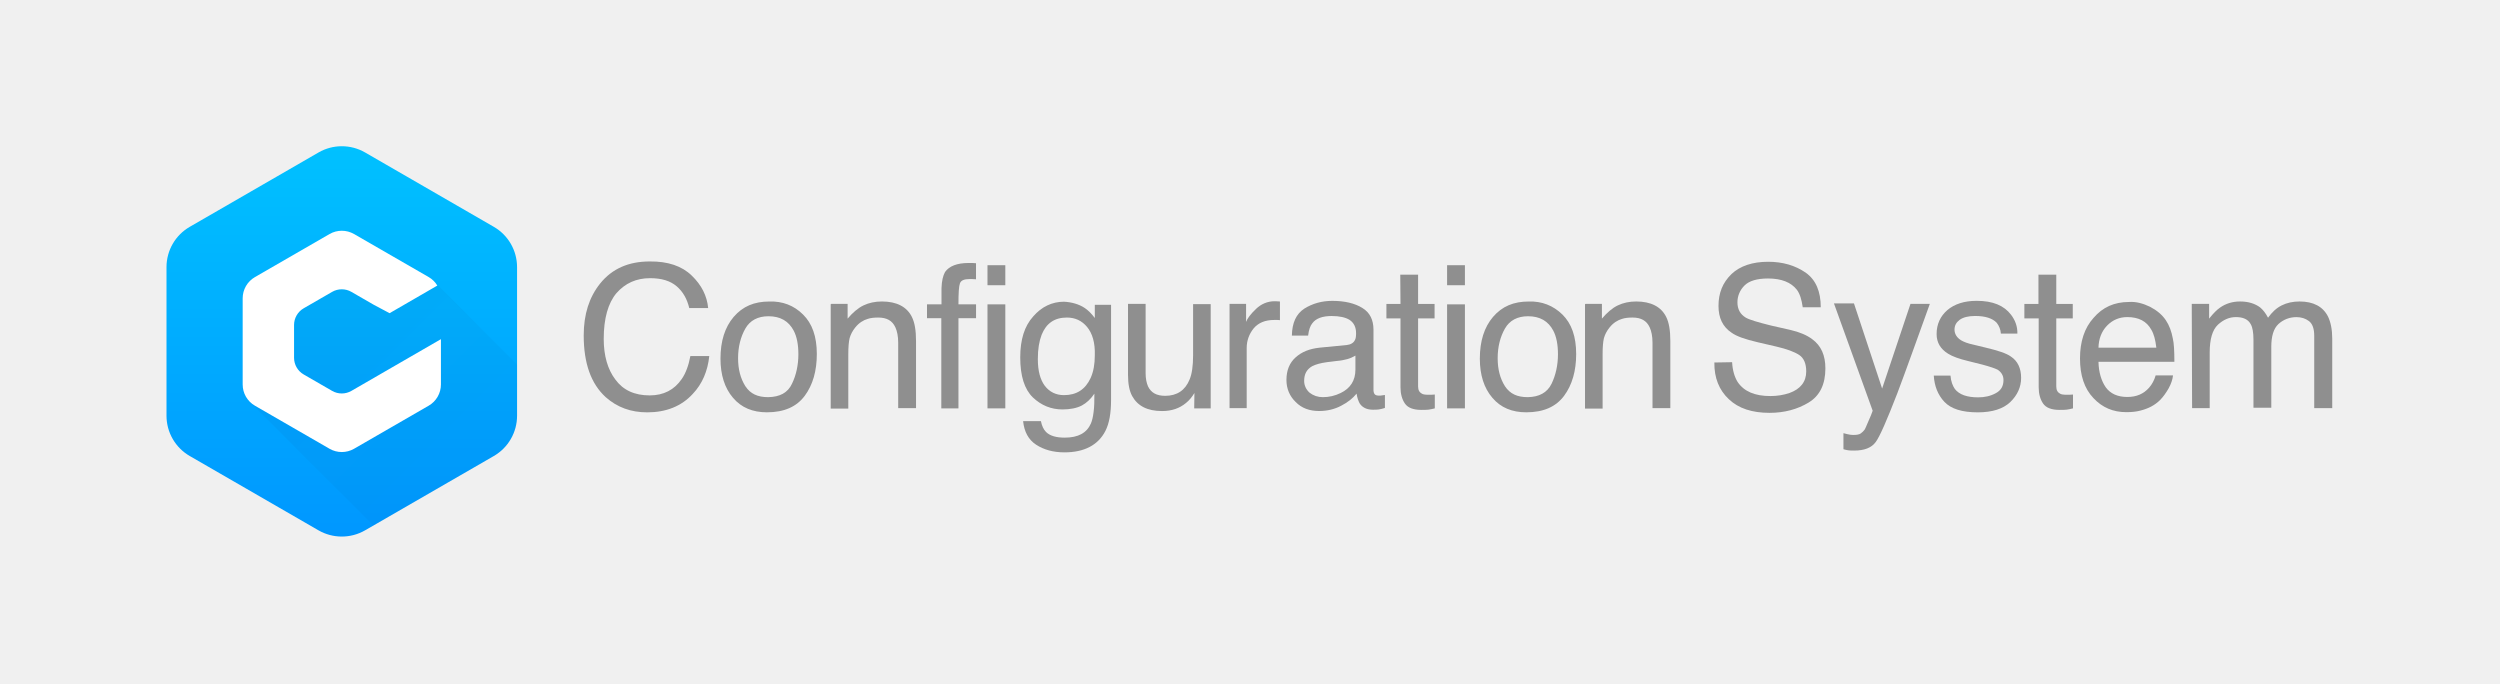
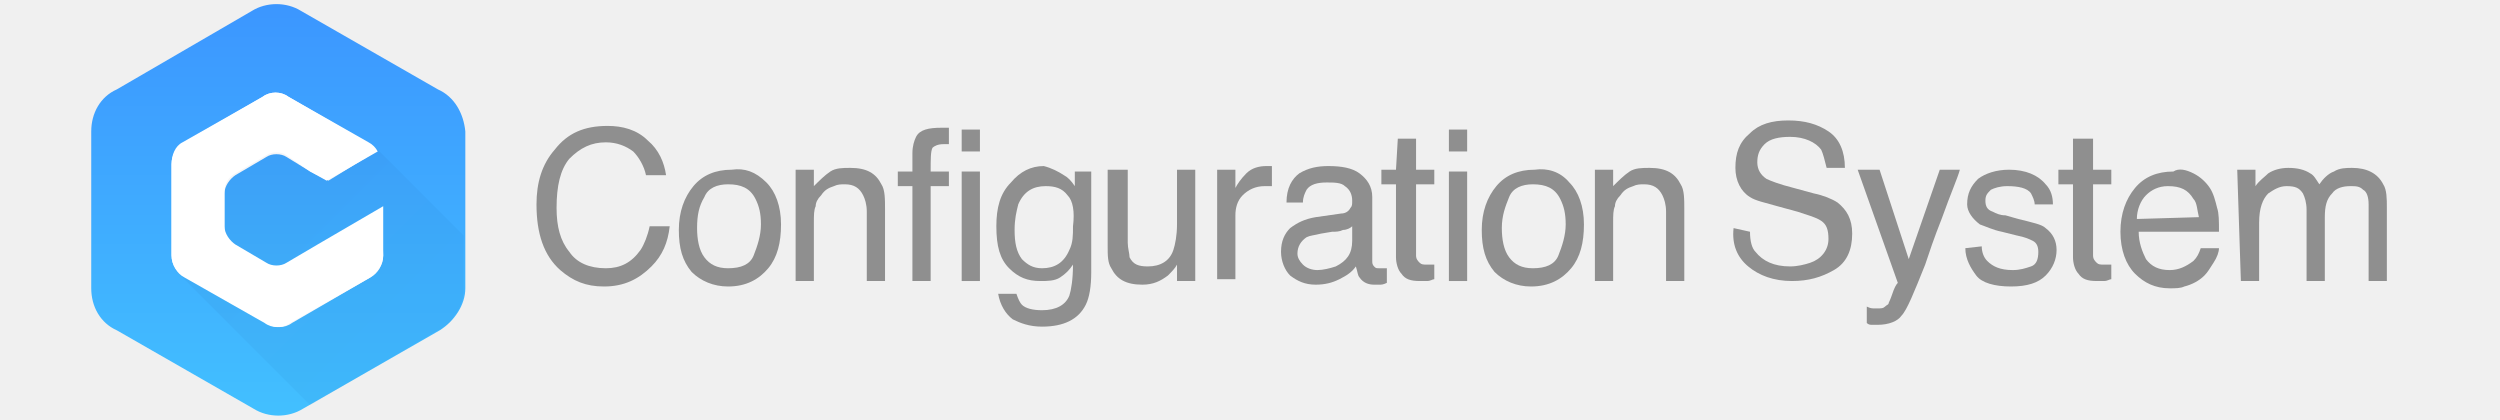
- <svg xmlns="http://www.w3.org/2000/svg" version="1.1" id="图层_1" x="0px" y="0px" viewBox="0 0 6534.5 1785.3" style="enable-background:new 0 0 6534.5 1785.3;" xml:space="preserve">
+ <svg xmlns="http://www.w3.org/2000/svg" version="1.1" id="图层_1" x="0px" y="0px" viewBox="0 0 137 23" style="enable-background:new 0 0 137 23;" xml:space="preserve">
  <style type="text/css">
- 	.st0{fill:url(#SVGID_1_);}
- 	.st1{opacity:5.000000e-02;fill:url(#SVGID_2_);enable-background:new    ;}
- 	.st2{fill:#FFFFFF;}
- 	.st3{fill:#8F8F8F;}
+ 	.st0{fill:#FFFFFF;}
+ 	.st1{fill:url(#SVGID_1_);}
+ 	.st2{fill:#8F8F8F;}
+ 	.st3{opacity:5.000000e-02;fill:url(#SVGID_2_);enable-background:new    ;}
+ 	.st4{display:none;}
+ 	.st5{display:inline;fill:#8F8F8F;}
</style>
-   <g id="图层_2_1_">
-     <linearGradient id="SVGID_1_" gradientUnits="userSpaceOnUse" x1="893.38" y1="1403.766" x2="893.38" y2="383.5" gradientTransform="matrix(1 0 0 -1 0 1786)">
-       <stop offset="0" style="stop-color:#00C1FF" />
-       <stop offset="1" style="stop-color:#0097FF" />
+   <g>
+     <circle class="st0" cx="15.2" cy="11.5" r="8.1" />
+     <linearGradient id="SVGID_1_" gradientUnits="userSpaceOnUse" x1="15.19" y1="-1419.119" x2="15.19" y2="-1441.836" gradientTransform="matrix(1 0 0 1 0 1442)">
+       <stop offset="1.652257e-03" style="stop-color:#42C0FF" />
+       <stop offset="1" style="stop-color:#3C96FF" />
    </linearGradient>
-     <path class="st0" d="M1290.6,592.8L954.3,398.5c-37.7-21.7-84.1-21.7-121.7,0L496.1,592.8c-37.7,21.7-60.9,61.9-60.9,105.4v388.4   c0,43.5,23.2,83.7,60.9,105.4l336.4,194.2c37.7,21.7,84.1,21.7,121.7,0l336.4-194.2c37.7-21.7,60.9-61.9,60.9-105.4V698.2   C1351.5,654.7,1328.3,614.5,1290.6,592.8z" />
-     <linearGradient id="SVGID_2_" gradientUnits="userSpaceOnUse" x1="788.874" y1="997.934" x2="1244.651" y2="542.167" gradientTransform="matrix(1 0 0 -1 0 1786)">
-       <stop offset="0" style="stop-color:#1B2D5E" />
-       <stop offset="1" style="stop-color:#004297" />
-     </linearGradient>
-     <path class="st1" d="M1351.5,1086.6V952.4l-213.6-213.6L874.8,729l-119.9,93l-109.1,221.3l330.3,330.3l314.5-181.6   c2.8-1.6,8.2-5.3,8.3-5.3c6.2-4.5,12.2-9.4,17.7-14.8c5-4.9,9.4-10.3,13.3-16.1C1343.9,1135.4,1351.5,1111.3,1351.5,1086.6z" />
-     <path class="st2" d="M993.6,978.3c-0.3,0.2-0.5,0.4-0.8,0.5l-74.3,42.9c-15.6,9-34.8,9-50.4,0l-74.3-42.9   c-15.6-9-25.2-25.6-25.2-43.6v-85.8c0-18,9.6-34.6,25.2-43.6l74.3-42.9c15.6-9,34.8-9,50.4,0l58.4,33.7l41.4,22l124.8-72.2   c-5.6-9.2-13.3-16.8-22.6-22.2L925.4,611.7c-19.8-11.4-44.2-11.4-64,0L666.3,724.3c-19.8,11.4-32,32.6-32,55.5V1005   c0,22.9,12.2,44,32,55.4l195.1,112.6c19.8,11.4,44.2,11.4,64,0l195.1-112.6c19.8-11.4,32-32.6,32-55.4V886.5L993.6,978.3z" />
+     <path class="st1" d="M24,4.9l-7.5-4.3c-0.8-0.5-1.9-0.5-2.7,0L6.4,4.9C5.5,5.3,5,6.2,5,7.2v8.6c0,1,0.5,1.9,1.4,2.3l7.5,4.3   c0.8,0.5,1.9,0.5,2.7,0l7.5-4.3c0.8-0.5,1.4-1.4,1.4-2.3V7.2C25.4,6.2,24.9,5.3,24,4.9z M21,14c0,0.5-0.3,1-0.7,1.2l-4.3,2.5   c-0.4,0.3-1,0.3-1.4,0l-4.3-2.5C9.7,15,9.4,14.5,9.4,14V9c0-0.5,0.3-1,0.7-1.2l4.3-2.5c0.4-0.3,1-0.3,1.4,0l4.3,2.5   c0.2,0.1,0.4,0.3,0.5,0.5L18,9.9L17,9.4l-1.3-0.8c-0.3-0.2-0.8-0.2-1.1,0l-1.7,1c-0.3,0.2-0.6,0.6-0.6,1v1.9c0,0.4,0.2,0.8,0.6,1   l1.7,1c0.3,0.2,0.8,0.2,1.1,0l1.7-1c0,0,0,0,0,0l3.5-2L21,14L21,14z" />
  </g>
-   <path class="st3" d="M1807.9,720.2c25.9,24.7,40.2,53.5,43.1,85.1h-49.4c-5.7-24.1-16.7-43.1-32.8-56.9  c-16.7-14.4-39.7-21.3-69.6-21.3c-36.2,0-65,13.2-87.9,39.1c-21.8,25.9-33.3,66.1-33.3,119.6c0,43.7,10.3,79.9,30.5,106.3  c20.1,27.6,50,41.4,89.7,41.4c36.2,0,64.4-14.4,83.9-43.1c10.3-14.9,17.8-35.1,22.4-59.8h49.4c-4,39.1-18.4,73-43.1,98.9  c-29.3,32.2-69.6,48.3-119,48.3c-43.1,0-78.7-13.2-108.6-39.7c-38.5-35.1-57.5-88.5-57.5-161.5c0-55.2,14.4-100,43.1-135.7  c31-38.5,74.2-57.5,129.3-57.5C1745.9,682.8,1782.7,695.5,1807.9,720.2z" />
-   <path class="st3" d="M2098.8,821.9c24.1,23.6,36.2,57.5,36.2,103.5c0,43.7-10.3,80.5-31.6,109.2s-54,43.1-98.9,43.1  c-36.8,0-66.7-12.1-88.5-37.9c-21.8-25.3-32.8-59.8-32.8-102.3c0-46,11.5-82.2,34.5-109.2c23.6-27.6,54-40.2,93.1-40.2  C2045.3,786.9,2075.2,798.4,2098.8,821.9z M2070.1,1003c10.9-22.4,16.7-48.9,16.7-77c0-25.3-4-46-12.1-61.5  c-13.2-25.3-35.1-37.9-66.1-37.9c-27.6,0-48.3,10.9-60.4,32.2c-12.1,21.3-19,47.1-19,77.6c0,28.7,6.3,52.9,19,73  c13.2,20.1,32.2,28.7,59.8,28.7C2038.4,1037.5,2059.1,1026.6,2070.1,1003z" />
-   <path class="st3" d="M2172.4,794.3h43.1v38.5c13.2-15.5,27-27.6,41.4-34.5s30.5-10.3,48.3-10.3c38.5,0,65,13.8,78.2,40.2  c7.5,14.9,10.9,35.6,10.9,63.2v175.3h-46.6V895.5c0-16.7-2.9-30.5-7.5-40.2c-8-17.2-22.4-25.3-44.8-25.3c-10.9,0-20.1,1.1-27,3.4  c-12.1,3.4-23.6,10.9-32.8,22.4c-7.5,9.2-12.1,18.4-14.9,28.2c-2.3,9.8-3.4,23.6-3.4,41.4V1068h-46v-273h1.1V794.3z" />
-   <path class="st3" d="M2470.1,711c10.9-15.5,31.6-23.6,61.5-23.6c2.9,0,6.3,0,9.2,0c2.9,0,6.9,0.6,10.3,0.6v42c-4.6,0-8-0.6-10.3-0.6  c-2.3,0-4,0-6.3,0c-14.4,0-22.4,3.4-25.3,10.9c-2.9,7.5-4,25.3-4,55.2h46v36.2h-46v235.7h-44.8V831.7H2423v-36.2h37.9V753  C2461.5,734,2465,720.2,2470.1,711z" />
-   <path class="st3" d="M2581.1,693.2h46.6v52.3h-46.6V693.2z M2581.1,795.5h46.6v271.9h-46.6V795.5z" />
-   <path class="st3" d="M2835.7,805.3c9.2,6.3,17.2,14.4,25.9,25.9v-34.5h42.5V1045c0,34.5-4.6,61.5-14.9,81.6  c-19,36.8-55.2,55.8-106.9,55.8c-29.3,0-54-6.9-74.2-20.1c-20.1-13.2-31-33.9-33.9-61.5h46.6c2.3,12.1,6.9,21.8,13.2,28.2  c10.3,10.3,27,14.9,48.9,14.9c35.1,0,57.5-12.1,68.4-36.8c6.3-14.4,9.8-40.2,9.2-78.2c-9.2,13.8-20.1,24.1-32.8,31  c-13.2,6.9-30.5,10.3-50.6,10.3c-29.3,0-55.2-10.3-77.6-31.6c-21.8-21.3-32.8-55.8-32.8-104.6c0-46,10.9-81.6,33.9-106.9  c21.8-25.3,49.4-38.5,80.5-38.5C2801.2,789.7,2820.2,794.9,2835.7,805.3z M2841.5,854.7c-13.8-16.7-31.6-24.7-52.9-24.7  c-32.2,0-54,14.9-66.1,45.4c-6.3,16.7-9.8,36.8-9.8,63.2c0,31,6.3,54,18.4,70.1c12.1,15.5,28.7,24.1,50,24.1  c32.8,0,55.8-14.9,69.6-44.8c7.5-16.7,10.9-36.2,10.9-59.2C2862.7,896.1,2855.3,871.4,2841.5,854.7z" />
-   <path class="st3" d="M2994.4,794.3v181.1c0,13.8,2.3,25.3,6.3,34.5c8,16.7,22.4,24.7,44.8,24.7c31,0,52.3-14.4,63.8-42.5  c6.3-14.9,9.2-36.2,9.2-63.2V794.9h46v272.5h-43.1l0.6-40.2c-6.3,10.3-13.2,19-21.8,25.9c-17.2,14.4-37.9,21.3-62.7,21.3  c-38.5,0-63.8-13.2-78.2-39.1c-7.5-13.8-10.9-32.2-10.9-55.8V794.3L2994.4,794.3L2994.4,794.3z" />
-   <path class="st3" d="M3213.9,794.3h43.1v47.1c3.4-9.2,12.1-20.7,25.9-33.9c13.8-13.2,30.5-20.1,48.3-20.1c0.6,0,2.3,0,4,0  s5.7,0.6,10.3,0.6v48.9c-2.9-0.6-5.7-0.6-7.5-0.6c-2.3,0-4.6,0-7.5,0c-23.6,0-41.4,7.5-53.5,21.8c-12.1,14.9-18.4,32.2-18.4,51.7  v156.9h-44.8V794.3L3213.9,794.3z" />
-   <path class="st3" d="M3520.3,901.8c10.3-1.1,17.8-5.7,21.3-13.2c2.3-4,2.9-10.3,2.9-17.8c0-15.5-5.7-27-16.7-34.5  c-10.9-6.9-27-10.3-47.1-10.3c-24.1,0-41.4,6.3-50.6,19c-5.7,6.9-9.2,17.8-10.9,32.2h-42.5c0.6-33.9,11.5-56.9,32.8-70.7  c21.3-13.2,45.4-20.1,73-20.1c32.2,0,58.6,6.3,78.2,18.4c20.1,12.1,29.3,31.6,29.3,56.9v156.9c0,4.6,0.6,8,2.9,11.5  c2.3,2.9,6.3,4,12.1,4c2.3,0,4,0,6.9-0.6c2.9-0.6,5.7-0.6,8-1.1v33.9c-6.9,2.3-12.1,3.4-16.7,4c-3.4,0.6-9.2,0.6-14.9,0.6  c-15.5,0-27.6-5.7-34.5-16.7c-3.4-6.3-6.3-14.4-8-25.3c-9.8,12.1-22.4,22.4-40.2,31.6c-17.2,9.2-36.8,13.8-57.5,13.8  c-25.3,0-46-7.5-61.5-23.6c-15.5-14.9-24.1-34.5-24.1-57.5c0-25.3,8-44.8,24.1-59.2c16.1-14.4,36.2-22.4,62.7-25.3L3520.3,901.8z   M3423.2,1026.6c9.8,7.5,21.3,11.5,34.5,11.5c15.5,0,31.6-3.4,46.6-10.9c25.3-12.1,38.5-32.8,38.5-60.9v-36.8  c-5.7,3.4-13.2,6.9-21.3,9.2c-9.2,2.3-17.2,4-25.9,4.6l-27.6,3.4c-16.7,2.3-28.7,5.7-37.9,10.3c-14.4,8-21.3,20.7-21.3,38.5  C3408.8,1007.6,3414,1018.5,3423.2,1026.6z" />
-   <path class="st3" d="M3660,717.9h46.6v76.5h43.1v37.9h-43.1v177.6c0,9.8,3.4,15.5,9.8,19c3.4,2.3,9.8,2.9,17.8,2.9  c2.3,0,4.6,0,6.9,0c2.9,0,5.7-0.6,9.2-0.6v36.2c-5.7,1.1-10.9,2.9-16.7,3.4c-5.7,0.6-11.5,0.6-18.4,0.6c-21.3,0-35.6-5.7-43.1-16.7  c-7.5-10.9-11.5-25.3-11.5-42.5V832.3h-36.8v-37.9h36.8L3660,717.9L3660,717.9z" />
-   <path class="st3" d="M3782.4,693.2h46.6v52.3h-46.6V693.2z M3782.4,795.5h46.6v271.9h-46.6V795.5z" />
-   <path class="st3" d="M4083.6,821.9c24.1,23.6,36.2,57.5,36.2,103.5c0,43.7-10.3,80.5-31.6,109.2s-54,43.1-98.9,43.1  c-36.8,0-66.7-12.1-88.5-37.9c-21.8-25.3-32.8-59.8-32.8-102.3c0-46,11.5-82.2,34.5-109.2c23.6-27.6,54-40.2,93.1-40.2  C4029.6,786.9,4059.5,798.4,4083.6,821.9z M4055.5,1003c10.9-22.4,16.7-48.9,16.7-77c0-25.3-4-46-12.1-61.5  c-13.2-25.3-35.1-37.9-66.1-37.9c-27.6,0-48.3,10.9-60.4,32.2s-19,47.1-19,77.6c0,28.7,6.3,52.9,19,73  c13.2,20.1,32.2,28.7,59.8,28.7C4022.7,1037.5,4044,1026.6,4055.5,1003z" />
-   <path class="st3" d="M4144,794.3h43.1v38.5c13.2-15.5,27-27.6,41.4-34.5c14.4-6.9,30.5-10.3,48.3-10.3c38.5,0,65,13.8,78.2,40.2  c7.5,14.9,10.9,35.6,10.9,63.2v175.3h-46.6V895.5c0-16.7-2.9-30.5-7.5-40.2c-8-17.2-22.4-25.3-44.8-25.3c-10.9,0-20.1,1.1-27,3.4  c-12.1,3.4-23.6,10.9-32.8,22.4c-7.5,9.2-12.1,18.4-14.9,28.2c-2.3,9.8-3.4,23.6-3.4,41.4V1068h-46v-273h1.1L4144,794.3L4144,794.3z  " />
-   <path class="st3" d="M4527.4,946.7c1.1,21.3,6.3,38.5,14.4,51.7c16.7,24.7,44.8,36.8,85.6,36.8c18.4,0,35.1-2.9,50-8  c28.7-10.3,43.7-29.3,43.7-56.3c0-20.7-6.3-35.1-18.4-43.1c-12.1-8-32.2-15.5-59.2-21.8l-49.4-11.5c-32.2-7.5-55.2-15.5-67.8-24.7  c-23.6-15.5-34.5-39.1-34.5-70.1c0-33.9,10.9-60.9,33.9-83.3c22.4-21.3,55.2-32.2,96-32.2c38.5,0,70.7,9.8,97.7,28.2  c27,19,39.7,49.4,39.7,90.8h-47.1c-2.9-20.1-7.5-35.6-15.5-46c-14.9-19-39.7-29.3-75.3-29.3c-28.7,0-49.4,6.3-61.5,18.4  c-12.1,12.1-18.4,27.6-18.4,43.7c0,18.4,7.5,31.6,21.8,40.2c9.8,5.7,31.6,12.1,66.1,20.7l50.6,11.5c24.7,5.7,43.1,13.8,56.9,24.1  c23.6,17.2,34.5,42.5,34.5,76.5c0,41.4-14.4,71.3-43.7,89.1c-29.3,17.8-63.8,27-102.3,27c-45.4,0-81-11.5-106.3-35.6  c-25.3-23.6-38.5-55.8-37.9-96L4527.4,946.7L4527.4,946.7z" />
-   <path class="st3" d="M4993.6,794.3h50.6c-6.3,17.2-20.7,57.5-43.1,119.6c-16.7,46.6-31,85.1-42,114.4c-27,69.6-45.4,112.1-56.3,127  s-29.3,22.4-56.3,22.4c-6.3,0-11.5,0-14.9-0.6c-3.4-0.6-7.5-1.1-13.2-2.9v-42c8,2.3,13.8,3.4,17.2,4c3.4,0.6,6.9,0.6,9.8,0.6  c8,0,14.4-1.1,18.4-4c4-2.9,7.5-6.3,10.3-10.3c0.6-1.1,4-8,9.2-20.7c5.7-12.1,9.2-21.8,11.5-28.2l-101.2-280.5h52.3l73.6,222.5  L4993.6,794.3z" />
-   <path class="st3" d="M5098.2,981.7c1.1,14.9,5.7,27,11.5,35.1c11.5,14.9,32.2,21.8,60.9,21.8c17.2,0,32.2-3.4,46-10.9  c13.8-7.5,20.1-18.4,20.1-34.5c0-11.5-5.7-20.7-15.5-27c-6.9-3.4-20.1-8-39.7-13.2l-36.8-9.2c-23.6-5.7-41.4-12.1-52.3-19  c-20.1-12.1-30.5-29.3-30.5-51.7c0-25.9,9.8-46.6,28.2-62.7c18.4-15.5,43.7-24.1,76.5-24.1c42,0,71.3,12.1,89.7,36.2  c11.5,14.9,17.2,31.6,16.7,49.4h-43.1c-0.6-10.3-4.6-20.1-10.9-28.2c-10.9-11.5-29.3-17.8-56.3-17.8c-17.8,0-31,3.4-40.2,9.8  c-9.2,6.9-13.8,14.9-13.8,25.9c0,11.5,6.3,21.3,17.8,28.2c6.9,4,17.2,8,31,10.9l31,7.5c33.9,8,56.3,15.5,67.3,23.6  c17.8,11.5,27,30.5,27,55.8c0,24.1-9.8,45.4-28.2,63.2c-18.4,17.8-47.1,27-85.1,27c-41.4,0-70.1-9.2-87.4-27.6  c-17.2-18.4-25.9-41.4-27.6-68.4h44.8l0,0L5098.2,981.7L5098.2,981.7z" />
-   <path class="st3" d="M5328.1,717.9h46.6v76.5h43.1v37.9h-43.1v177.6c0,9.8,3.4,15.5,9.8,19c3.4,2.3,9.8,2.9,17.8,2.9  c2.3,0,4.6,0,6.9,0c2.9,0,5.7-0.6,9.2-0.6v36.2c-5.7,1.1-10.9,2.9-16.7,3.4c-5.7,0.6-11.5,0.6-18.4,0.6c-21.3,0-35.6-5.7-43.1-16.7  s-11.5-25.3-11.5-42.5V832.3h-37.4v-37.9h36.8V717.9L5328.1,717.9z" />
-   <path class="st3" d="M5619.6,801.8c17.8,9.2,31.6,20.7,41.4,35.1c9.2,13.8,14.9,29.3,18.4,48.3c2.9,12.1,4,32.8,4,60.4H5485  c0.6,27.6,7.5,50,19,66.7c12.1,16.7,31,25.3,56.3,25.3c24.1,0,42.5-8,56.9-24.1c8-9.2,13.8-20.1,17.2-32.2h45.4  c-1.1,10.3-4.6,21.3-11.5,33.9c-6.9,12.1-14.4,22.4-22.4,30.5c-13.8,13.8-31,22.4-51.7,27.6c-10.9,2.9-23.6,4-36.8,4  c-33.9,0-62.7-12.1-85.6-36.8c-23.6-24.7-35.1-59.2-35.1-103.5c0-43.7,11.5-79.9,35.6-106.3c23.6-27.6,54-41.4,92.5-41.4  C5583.3,788,5601.7,793.2,5619.6,801.8z M5636.2,908.7c-2.3-20.1-6.3-35.6-13.2-47.1c-12.1-21.8-32.8-32.8-62.7-32.8  c-20.7,0-38.5,7.5-52.9,22.4c-14.4,14.9-21.8,34.5-22.4,57.5L5636.2,908.7L5636.2,908.7z" />
-   <path class="st3" d="M5728.8,794.3h45.4v38.5c10.9-13.8,20.7-23.6,29.3-29.3c14.9-10.3,32.2-15.5,51.7-15.5  c21.8,0,39.1,5.7,52.3,15.5c7.5,6.3,14.4,14.9,20.7,27c10.3-14.4,21.8-25.3,35.6-32.2s29.3-10.3,46.6-10.3  c36.2,0,61.5,13.2,74.7,39.7c6.9,14.4,10.9,33.9,10.9,57.5v181.6h-47.1V877.1c0-17.8-4.6-31-13.8-37.9s-20.1-10.3-32.8-10.3  c-17.8,0-33.9,6.3-46.6,17.8c-13.2,12.1-19,32.2-19,60.4v158.6h-46.6V888c0-18.4-2.3-32.2-6.9-40.2c-6.9-13.2-20.1-19-39.1-19  c-17.2,0-32.8,6.9-47.1,20.1c-14.4,13.8-21.3,37.9-21.3,73v144.9h-46L5728.8,794.3L5728.8,794.3z" />
+   <path class="st2" d="M35.5,7.7c0.6,0.5,0.9,1.2,1,1.9h-1.1c-0.1-0.5-0.4-1-0.7-1.3c-0.4-0.3-0.9-0.5-1.5-0.5c-0.8,0-1.4,0.3-2,0.9  c-0.5,0.6-0.7,1.5-0.7,2.7c0,1,0.2,1.8,0.7,2.4c0.4,0.6,1.1,0.9,2,0.9c0.8,0,1.4-0.3,1.9-1c0.2-0.3,0.4-0.8,0.5-1.3h1.1  c-0.1,0.9-0.4,1.6-1,2.2c-0.7,0.7-1.5,1.1-2.6,1.1c-1,0-1.7-0.3-2.4-0.9c-0.9-0.8-1.3-2-1.3-3.6c0-1.2,0.3-2.2,1-3  c0.7-0.9,1.6-1.3,2.9-1.3C34.1,6.9,34.9,7.1,35.5,7.7z" />
+   <path class="st2" d="M42,10c0.5,0.5,0.8,1.3,0.8,2.3c0,1-0.2,1.8-0.7,2.4c-0.5,0.6-1.2,1-2.2,1c-0.8,0-1.5-0.3-2-0.8  c-0.5-0.6-0.7-1.3-0.7-2.3c0-1,0.3-1.8,0.8-2.4c0.5-0.6,1.2-0.9,2.1-0.9C40.8,9.2,41.4,9.4,42,10z M41.3,14c0.2-0.5,0.4-1.1,0.4-1.7  c0-0.6-0.1-1-0.3-1.4c-0.3-0.6-0.8-0.8-1.5-0.8c-0.6,0-1.1,0.2-1.3,0.7c-0.3,0.5-0.4,1-0.4,1.7c0,0.6,0.1,1.2,0.4,1.6  c0.3,0.4,0.7,0.6,1.3,0.6C40.6,14.7,41.1,14.5,41.3,14z" />
+   <path class="st2" d="M43.6,9.3h1v0.9c0.3-0.3,0.6-0.6,0.9-0.8c0.3-0.2,0.7-0.2,1.1-0.2c0.9,0,1.4,0.3,1.7,0.9  c0.2,0.3,0.2,0.8,0.2,1.4v3.9h-1v-3.8c0-0.4-0.1-0.7-0.2-0.9c-0.2-0.4-0.5-0.6-1-0.6c-0.2,0-0.4,0-0.6,0.1c-0.3,0.1-0.5,0.2-0.7,0.5  c-0.2,0.2-0.3,0.4-0.3,0.6c-0.1,0.2-0.1,0.5-0.1,0.9v3.2h-1L43.6,9.3L43.6,9.3L43.6,9.3z" />
+   <path class="st2" d="M50.2,7.5C50.4,7.1,50.9,7,51.6,7c0.1,0,0.1,0,0.2,0s0.2,0,0.2,0v0.9c-0.1,0-0.2,0-0.2,0c-0.1,0-0.1,0-0.1,0  c-0.3,0-0.5,0.1-0.6,0.2C51,8.3,51,8.7,51,9.4h1v0.8h-1v5.2h-1v-5.2h-0.8V9.4H50V8.4C50,8,50.1,7.7,50.2,7.5z" />
+   <path class="st2" d="M52.7,7.1h1v1.2h-1V7.1z M52.7,9.4h1v6h-1V9.4z" />
+   <path class="st2" d="M58.3,9.6c0.2,0.1,0.4,0.3,0.6,0.6V9.4h0.9v5.5c0,0.8-0.1,1.4-0.3,1.8c-0.4,0.8-1.2,1.2-2.4,1.2  c-0.7,0-1.2-0.2-1.6-0.4c-0.4-0.3-0.7-0.8-0.8-1.4h1c0.1,0.3,0.2,0.5,0.3,0.6c0.2,0.2,0.6,0.3,1.1,0.3c0.8,0,1.3-0.3,1.5-0.8  c0.1-0.3,0.2-0.9,0.2-1.7c-0.2,0.3-0.4,0.5-0.7,0.7c-0.3,0.2-0.7,0.2-1.1,0.2c-0.7,0-1.2-0.2-1.7-0.7c-0.5-0.5-0.7-1.2-0.7-2.3  c0-1,0.2-1.8,0.8-2.4c0.5-0.6,1.1-0.9,1.8-0.9C57.6,9.2,58,9.4,58.3,9.6z M58.5,10.7c-0.3-0.4-0.7-0.5-1.2-0.5c-0.7,0-1.2,0.3-1.5,1  c-0.1,0.4-0.2,0.8-0.2,1.4c0,0.7,0.1,1.2,0.4,1.6c0.3,0.3,0.6,0.5,1.1,0.5c0.7,0,1.2-0.3,1.5-1c0.2-0.4,0.2-0.8,0.2-1.3  C58.9,11.6,58.8,11,58.5,10.7z" />
+   <path class="st2" d="M61.8,9.3v4c0,0.3,0.1,0.6,0.1,0.8c0.2,0.4,0.5,0.5,1,0.5c0.7,0,1.2-0.3,1.4-0.9c0.1-0.3,0.2-0.8,0.2-1.4v-3h1  v6.1h-1l0-0.9c-0.1,0.2-0.3,0.4-0.5,0.6c-0.4,0.3-0.8,0.5-1.4,0.5c-0.9,0-1.4-0.3-1.7-0.9c-0.2-0.3-0.2-0.7-0.2-1.2V9.3L61.8,9.3  L61.8,9.3z" />
+   <path class="st2" d="M66.7,9.3h1v1c0.1-0.2,0.3-0.5,0.6-0.8c0.3-0.3,0.7-0.4,1.1-0.4c0,0,0.1,0,0.1,0s0.1,0,0.2,0v1.1  c-0.1,0-0.1,0-0.2,0c-0.1,0-0.1,0-0.2,0c-0.5,0-0.9,0.2-1.2,0.5c-0.3,0.3-0.4,0.7-0.4,1.1v3.5h-1V9.3L66.7,9.3z" />
+   <path class="st2" d="M73.5,11.7c0.2,0,0.4-0.1,0.5-0.3c0.1-0.1,0.1-0.2,0.1-0.4c0-0.3-0.1-0.6-0.4-0.8c-0.2-0.2-0.6-0.2-1-0.2  c-0.5,0-0.9,0.1-1.1,0.4c-0.1,0.2-0.2,0.4-0.2,0.7h-0.9c0-0.8,0.3-1.3,0.7-1.6c0.5-0.3,1-0.4,1.6-0.4c0.7,0,1.3,0.1,1.7,0.4  c0.4,0.3,0.7,0.7,0.7,1.3v3.5c0,0.1,0,0.2,0.1,0.3c0.1,0.1,0.1,0.1,0.3,0.1c0.1,0,0.1,0,0.2,0s0.1,0,0.2,0v0.8  c-0.2,0.1-0.3,0.1-0.4,0.1c-0.1,0-0.2,0-0.3,0c-0.3,0-0.6-0.1-0.8-0.4c-0.1-0.1-0.1-0.3-0.2-0.6c-0.2,0.3-0.5,0.5-0.9,0.7  c-0.4,0.2-0.8,0.3-1.3,0.3c-0.6,0-1-0.2-1.4-0.5c-0.3-0.3-0.5-0.8-0.5-1.3c0-0.6,0.2-1,0.5-1.3c0.4-0.3,0.8-0.5,1.4-0.6L73.5,11.7z   M71.4,14.5c0.2,0.2,0.5,0.3,0.8,0.3c0.3,0,0.7-0.1,1-0.2c0.6-0.3,0.9-0.7,0.9-1.4v-0.8c-0.1,0.1-0.3,0.2-0.5,0.2  c-0.2,0.1-0.4,0.1-0.6,0.1l-0.6,0.1c-0.4,0.1-0.6,0.1-0.8,0.2c-0.3,0.2-0.5,0.5-0.5,0.9C71.1,14.1,71.2,14.3,71.4,14.5z" />
+   <path class="st2" d="M76.6,7.6h1v1.7h1v0.8h-1v3.9c0,0.2,0.1,0.3,0.2,0.4c0.1,0.1,0.2,0.1,0.4,0.1c0.1,0,0.1,0,0.2,0  c0.1,0,0.1,0,0.2,0v0.8c-0.1,0-0.2,0.1-0.4,0.1c-0.1,0-0.3,0-0.4,0c-0.5,0-0.8-0.1-1-0.4c-0.2-0.2-0.3-0.6-0.3-0.9v-4h-0.8V9.3h0.8  L76.6,7.6L76.6,7.6z" />
+   <path class="st2" d="M79.4,7.1h1v1.2h-1V7.1z M79.4,9.4h1v6h-1V9.4z" />
+   <path class="st2" d="M86,10c0.5,0.5,0.8,1.3,0.8,2.3c0,1-0.2,1.8-0.7,2.4s-1.2,1-2.2,1c-0.8,0-1.5-0.3-2-0.8  c-0.5-0.6-0.7-1.3-0.7-2.3c0-1,0.3-1.8,0.8-2.4c0.5-0.6,1.2-0.9,2.1-0.9C84.8,9.2,85.5,9.4,86,10z M85.4,14c0.2-0.5,0.4-1.1,0.4-1.7  c0-0.6-0.1-1-0.3-1.4c-0.3-0.6-0.8-0.8-1.5-0.8c-0.6,0-1.1,0.2-1.3,0.7s-0.4,1-0.4,1.7c0,0.6,0.1,1.2,0.4,1.6  c0.3,0.4,0.7,0.6,1.3,0.6C84.7,14.7,85.2,14.5,85.4,14z" />
+   <path class="st2" d="M87.4,9.3h1v0.9c0.3-0.3,0.6-0.6,0.9-0.8c0.3-0.2,0.7-0.2,1.1-0.2c0.9,0,1.4,0.3,1.7,0.9  c0.2,0.3,0.2,0.8,0.2,1.4v3.9h-1v-3.8c0-0.4-0.1-0.7-0.2-0.9c-0.2-0.4-0.5-0.6-1-0.6c-0.2,0-0.4,0-0.6,0.1c-0.3,0.1-0.5,0.2-0.7,0.5  c-0.2,0.2-0.3,0.4-0.3,0.6c-0.1,0.2-0.1,0.5-0.1,0.9v3.2h-1L87.4,9.3L87.4,9.3L87.4,9.3L87.4,9.3z" />
+   <path class="st2" d="M95.9,12.7c0,0.5,0.1,0.9,0.3,1.1c0.4,0.5,1,0.8,1.9,0.8c0.4,0,0.8-0.1,1.1-0.2c0.6-0.2,1-0.7,1-1.3  c0-0.5-0.1-0.8-0.4-1c-0.3-0.2-0.7-0.3-1.3-0.5l-1.1-0.3c-0.7-0.2-1.2-0.3-1.5-0.5c-0.5-0.3-0.8-0.9-0.8-1.6c0-0.8,0.2-1.4,0.8-1.9  c0.5-0.5,1.2-0.7,2.1-0.7c0.9,0,1.6,0.2,2.2,0.6c0.6,0.4,0.9,1.1,0.9,2h-1c-0.1-0.4-0.2-0.8-0.3-1c-0.3-0.4-0.9-0.7-1.7-0.7  c-0.6,0-1.1,0.1-1.4,0.4c-0.3,0.3-0.4,0.6-0.4,1c0,0.4,0.2,0.7,0.5,0.9c0.2,0.1,0.7,0.3,1.5,0.5l1.1,0.3c0.5,0.1,1,0.3,1.3,0.5  c0.5,0.4,0.8,0.9,0.8,1.7c0,0.9-0.3,1.6-1,2c-0.7,0.4-1.4,0.6-2.3,0.6c-1,0-1.8-0.3-2.4-0.8c-0.6-0.5-0.9-1.2-0.8-2.1L95.9,12.7  L95.9,12.7z" />
+   <path class="st2" d="M106.3,9.3h1.1c-0.1,0.4-0.5,1.3-1,2.7c-0.4,1-0.7,1.9-0.9,2.5c-0.6,1.5-1,2.5-1.3,2.8  c-0.2,0.3-0.7,0.5-1.3,0.5c-0.1,0-0.3,0-0.3,0c-0.1,0-0.2,0-0.3-0.1v-0.9c0.2,0.1,0.3,0.1,0.4,0.1c0.1,0,0.2,0,0.2,0  c0.2,0,0.3,0,0.4-0.1c0.1-0.1,0.2-0.1,0.2-0.2c0,0,0.1-0.2,0.2-0.5c0.1-0.3,0.2-0.5,0.3-0.6l-2.2-6.2h1.2l1.6,4.9L106.3,9.3z" />
+   <path class="st2" d="M108.6,13.5c0,0.3,0.1,0.6,0.3,0.8c0.3,0.3,0.7,0.5,1.4,0.5c0.4,0,0.7-0.1,1-0.2s0.4-0.4,0.4-0.8  c0-0.3-0.1-0.5-0.3-0.6c-0.2-0.1-0.4-0.2-0.9-0.3l-0.8-0.2c-0.5-0.1-0.9-0.3-1.2-0.4c-0.4-0.3-0.7-0.7-0.7-1.1c0-0.6,0.2-1,0.6-1.4  c0.4-0.3,1-0.5,1.7-0.5c0.9,0,1.6,0.3,2,0.8c0.3,0.3,0.4,0.7,0.4,1.1h-1c0-0.2-0.1-0.4-0.2-0.6c-0.2-0.3-0.7-0.4-1.3-0.4  c-0.4,0-0.7,0.1-0.9,0.2c-0.2,0.2-0.3,0.3-0.3,0.6c0,0.3,0.1,0.5,0.4,0.6c0.2,0.1,0.4,0.2,0.7,0.2l0.7,0.2c0.8,0.2,1.3,0.3,1.5,0.5  c0.4,0.3,0.6,0.7,0.6,1.2c0,0.5-0.2,1-0.6,1.4c-0.4,0.4-1,0.6-1.9,0.6c-0.9,0-1.6-0.2-1.9-0.6s-0.6-0.9-0.6-1.5L108.6,13.5  L108.6,13.5L108.6,13.5L108.6,13.5z" />
+   <path class="st2" d="M113.7,7.6h1v1.7h1v0.8h-1v3.9c0,0.2,0.1,0.3,0.2,0.4c0.1,0.1,0.2,0.1,0.4,0.1c0.1,0,0.1,0,0.2,0  c0.1,0,0.1,0,0.2,0v0.8c-0.1,0-0.2,0.1-0.4,0.1c-0.1,0-0.3,0-0.4,0c-0.5,0-0.8-0.1-1-0.4c-0.2-0.2-0.3-0.6-0.3-0.9v-4h-0.8V9.3h0.8  V7.6L113.7,7.6z" />
+   <path class="st2" d="M120.2,9.5c0.4,0.2,0.7,0.5,0.9,0.8c0.2,0.3,0.3,0.7,0.4,1.1c0.1,0.3,0.1,0.7,0.1,1.3h-4.4  c0,0.6,0.2,1.1,0.4,1.5c0.3,0.4,0.7,0.6,1.3,0.6c0.5,0,0.9-0.2,1.3-0.5c0.2-0.2,0.3-0.4,0.4-0.7h1c0,0.2-0.1,0.5-0.3,0.8  c-0.2,0.3-0.3,0.5-0.5,0.7c-0.3,0.3-0.7,0.5-1.1,0.6c-0.2,0.1-0.5,0.1-0.8,0.1c-0.8,0-1.4-0.3-1.9-0.8c-0.5-0.5-0.8-1.3-0.8-2.3  c0-1,0.3-1.8,0.8-2.4c0.5-0.6,1.2-0.9,2.1-0.9C119.4,9.2,119.8,9.3,120.2,9.5z M120.5,11.9c-0.1-0.4-0.1-0.8-0.3-1  c-0.3-0.5-0.7-0.7-1.4-0.7c-0.5,0-0.9,0.2-1.2,0.5s-0.5,0.8-0.5,1.3L120.5,11.9L120.5,11.9z" />
+   <path class="st2" d="M122.6,9.3h1v0.9c0.2-0.3,0.5-0.5,0.7-0.7c0.3-0.2,0.7-0.3,1.1-0.3c0.5,0,0.9,0.1,1.2,0.3  c0.2,0.1,0.3,0.3,0.5,0.6c0.2-0.3,0.5-0.6,0.8-0.7c0.3-0.2,0.7-0.2,1-0.2c0.8,0,1.4,0.3,1.7,0.9c0.2,0.3,0.2,0.8,0.2,1.3v4h-1v-4.2  c0-0.4-0.1-0.7-0.3-0.8c-0.2-0.2-0.4-0.2-0.7-0.2c-0.4,0-0.8,0.1-1,0.4c-0.3,0.3-0.4,0.7-0.4,1.3v3.5h-1v-3.9c0-0.4-0.1-0.7-0.2-0.9  c-0.2-0.3-0.4-0.4-0.9-0.4c-0.4,0-0.7,0.2-1,0.4c-0.3,0.3-0.5,0.8-0.5,1.6v3.2h-1L122.6,9.3L122.6,9.3z" />
+   <linearGradient id="SVGID_2_" gradientUnits="userSpaceOnUse" x1="12.807" y1="14.813" x2="22.999" y2="4.622" gradientTransform="matrix(1 0 0 -1 0 24)">
+     <stop offset="0" style="stop-color:#1B2D5E" />
+     <stop offset="1" style="stop-color:#004297" />
+   </linearGradient>
+   <path class="st3" d="M25.4,15.9v-3l-4.8-4.8l-5.9-0.2L12,9.9l-2.4,4.9l7.4,7.4l7-4.1c0.1,0,0.2-0.1,0.2-0.1c0.1-0.1,0.3-0.2,0.4-0.3  c0.1-0.1,0.2-0.2,0.3-0.4C25.2,17,25.4,16.4,25.4,15.9z" />
+   <path class="st0" d="M17.4,13.4C17.4,13.4,17.4,13.4,17.4,13.4l-1.7,1c-0.3,0.2-0.8,0.2-1.1,0l-1.7-1c-0.3-0.2-0.6-0.6-0.6-1v-1.9  c0-0.4,0.2-0.8,0.6-1l1.7-1c0.3-0.2,0.8-0.2,1.1,0L17,9.4l0.9,0.5l2.8-1.6c-0.1-0.2-0.3-0.4-0.5-0.5l-4.4-2.5c-0.4-0.3-1-0.3-1.4,0  l-4.4,2.5C9.6,8,9.4,8.5,9.4,9v5c0,0.5,0.3,1,0.7,1.2l4.4,2.5c0.4,0.3,1,0.3,1.4,0l4.4-2.5c0.4-0.3,0.7-0.7,0.7-1.2v-2.7L17.4,13.4z  " />
+   <g class="st4">
+     <path class="st5" d="M32,6.3V4.8h4.4V3.6h1.7v1.2H42V3.6h1.7v1.2H48v1.5h-4.2v0.9H42V6.3h-3.9v0.8h-1.7V6.3H32z M32,19v-1.4h1.7v-4   h12.6v4H48V19L32,19z M33.3,12.7V8H35v4.7L33.3,12.7z M35.5,14.9v2.7h2v-2.7H35.5z M36.7,12.8V7.5h1.7v5.3L36.7,12.8z M40.2,12.8   c-0.2-0.1-0.5-0.4-0.9-0.7c-0.2-0.1-0.4-0.2-0.5-0.3c1.1-1.3,1.9-2.7,2.4-4.4l1.7,0.3l-0.4,0.9h5.2v1.5h-5.8   C41.4,11,40.8,11.9,40.2,12.8L40.2,12.8z M39.1,14.9v2.7H41v-2.7H39.1z M45,13.3c-1-0.8-1.9-1.5-2.7-2l1-1.1   c1.2,0.8,2.1,1.4,2.8,1.9L45,13.3z M44.5,14.9h-1.9v2.7h1.9V14.9z" />
+     <path class="st5" d="M49.5,9.3c-0.2-0.6-0.4-1.1-0.7-1.5c0.9-1.2,1.7-2.6,2.4-4.2l1.5,0.2c0,0.1-0.1,0.3-0.2,0.5   c0,0.1-0.2,0.3-0.3,0.7h2.7v1.3l-1,1.8h1.6v7.7h-5.8V9.2L49.5,9.3z M56.5,18.6c-0.4-0.3-0.7-0.6-1.1-0.9v0.5   c-2.3,0.2-4.3,0.4-6.2,0.6L49,17.4c1-0.1,2.7-0.2,5.1-0.4c0.6,0,1-0.1,1.3-0.1v0.7c0.8-1,1.5-2.1,2.1-3.2l1.3,0.7   C58.2,16.1,57.4,17.2,56.5,18.6z M53.3,6.4h-1.9c-0.3,0.6-0.7,1.2-1.1,1.7h2L53.3,6.4z M50.9,9.5v1.9H52V9.5H50.9z M50.9,12.6v1.9   H52v-1.9L50.9,12.6z M54.3,9.5h-1.1v1.9h1.1V9.5z M53.1,12.6v1.9h1.1v-1.9H53.1z M55.9,7V5.4h3.7c0-0.2-0.1-0.5-0.3-0.9   c-0.1-0.4-0.2-0.6-0.3-0.8l1.8-0.2c0,0.1,0.1,0.3,0.2,0.5c0.2,0.6,0.4,1,0.4,1.3H65V7L55.9,7z M57.9,19.3c-0.1-0.5-0.2-1.1-0.3-1.6   c0.2,0,0.4,0,0.7,0.1h0.7c0.5,0,0.8-0.2,0.8-0.7v-3.5h-3V8.3h7.4v5.2h-2.8v4c0,1.1-0.5,1.7-1.6,1.7H57.9z M58.3,9.7v2.3h4.2V9.7   L58.3,9.7z M63.8,18.4c0-0.1-0.1-0.3-0.3-0.5c-0.6-1.2-1.2-2.1-1.7-2.9l1.3-0.7c0.3,0.5,0.4,0.7,0.3,0.5c0.7,1.2,1.3,2.1,1.7,2.8   L63.8,18.4z" />
+     <path class="st5" d="M66.1,5.8V4.4h8.4v1.4h-2.2v2h1.9v11.6h-1.5v-0.9h-4.8v0.9h-1.4V7.8h1.9v-2H66.1z M67.7,9.1v3.8   c0.8-0.8,1.1-2,1.1-3.7V9.1H67.7z M72.1,12.9c-0.9,0-1.3-0.5-1.3-1.4V9.1h-0.9v0.1c0.1,1.9-0.3,3.3-1.1,4.4c0,0-0.1,0-0.1-0.1   c-0.4-0.2-0.6-0.4-0.7-0.5v1.3h4.8v-1.4L72.1,12.9z M67.9,15.6v1.7h4.8v-1.7H67.9z M69.9,5.8v2h0.9v-2H69.9z M72.9,9.1h-1.1v1.9   c0,0.6,0.2,0.8,0.7,0.8h0.4L72.9,9.1z M77,11.5v4.8c0,0.8,0.4,1.2,1.2,1.1H79c0.8,0,1.2-0.3,1.3-1.1c0.1-0.7,0.2-1.5,0.3-2.4   c0.2,0.1,0.6,0.2,1.1,0.3c0.2,0,0.3,0.1,0.4,0.1c0,0.5-0.1,1.2-0.2,1.9c0,0.3-0.1,0.5-0.1,0.7c-0.2,1.3-1,1.9-2.5,1.9h-1.7   c-1.6,0-2.3-0.7-2.3-2.1V9.9h4.2V6h-4.4V4.5h6v7H77z" />
+     <path class="st5" d="M83.3,9.7V8.6h6.8V7.8h1.8v0.9h6.8v1.1h-6.8v0.9H97v7.2H99V19H82.9v-1.1H85v-7.2h5V9.7H83.3z M84,7.6V4.2h13.9   v3.4H84z M85.7,5.3v1.3h2.4V5.3H85.7z M86.7,11.7v0.9h8.5v-0.9H86.7z M86.7,13.5v0.9h8.5v-0.9L86.7,13.5z M86.7,15.3v0.9h8.5v-0.9   H86.7z M86.7,17.1v0.7h8.5v-0.7H86.7z M89.8,5.3v1.3h2.4V5.3H89.8z M96.2,5.3h-2.5v1.3h2.5L96.2,5.3z" />
+     <path class="st5" d="M100.8,6.1V4.4h14.3v1.7h-6.2v6.3h7v1.7h-7v5.4H107v-5.4h-7v-1.7h7V6.1L100.8,6.1z M104.2,11.6   c-0.9-1.2-1.9-2.4-2.9-3.5l1.3-1.1c1.1,1.1,2.1,2.3,3,3.5L104.2,11.6z M111.5,11.7l-1.3-1.1c1-1,2-2.1,3.1-3.5l1.4,1   C113.6,9.3,112.6,10.5,111.5,11.7z" />
+     <path class="st5" d="M131.5,11.4c-0.4-0.4-0.8-0.9-1.2-1.3c-4.6,0.1-8,0.2-10,0.3c-0.9,0.1-1.7,0.2-2.3,0.3l-0.9-1.8   c0.6-0.2,1.2-0.6,1.8-1.1c1.7-1.4,3.2-2.9,4.4-4.4l2,0.9c-0.1,0.1-0.3,0.2-0.4,0.3c-1.9,1.8-3.5,3.2-4.6,4.1l8.4-0.3l-2-2l1.3-1   c1.9,1.7,3.5,3.3,4.8,4.7L131.5,11.4z M118.9,19.5v-7.4h12.2v7.4h-1.9v-1.1h-8.6v1.1H118.9z M120.7,13.7V17h8.6v-3.3H120.7z" />
+   </g>
</svg>
